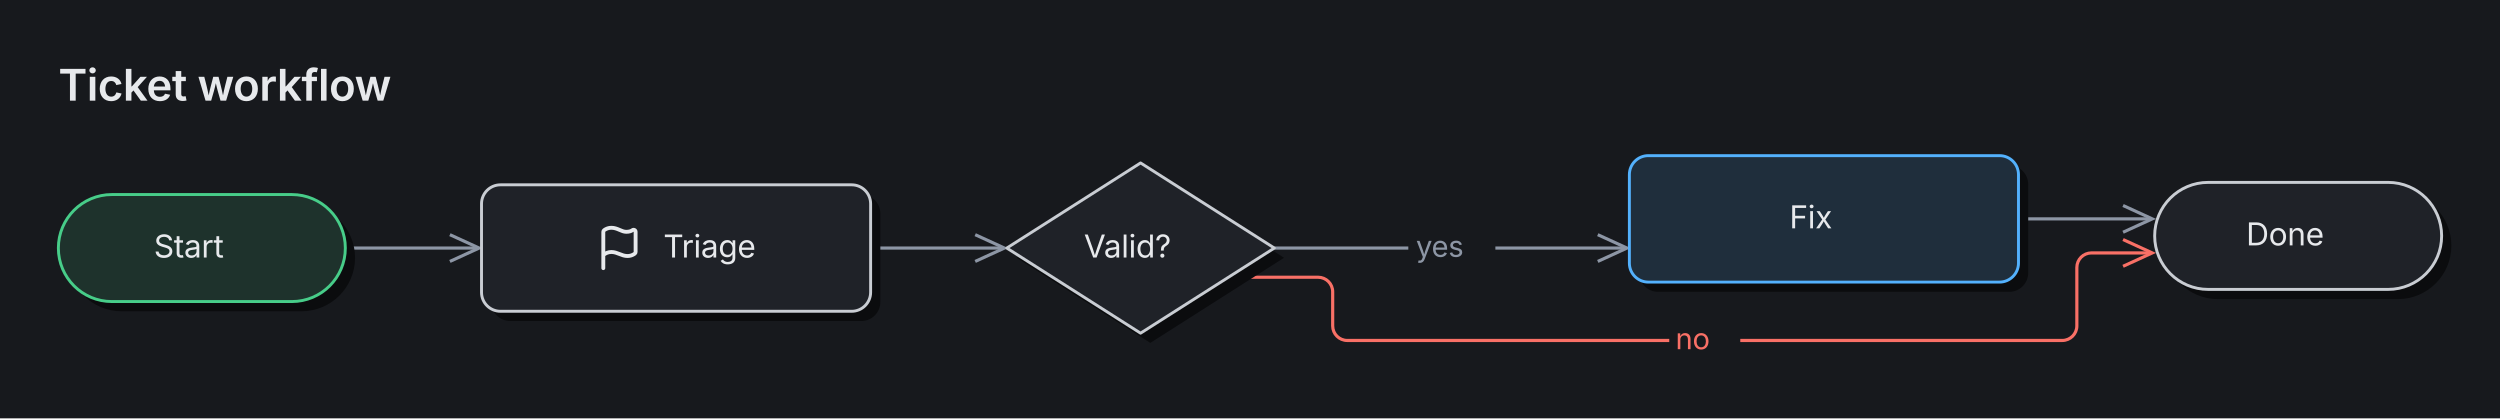
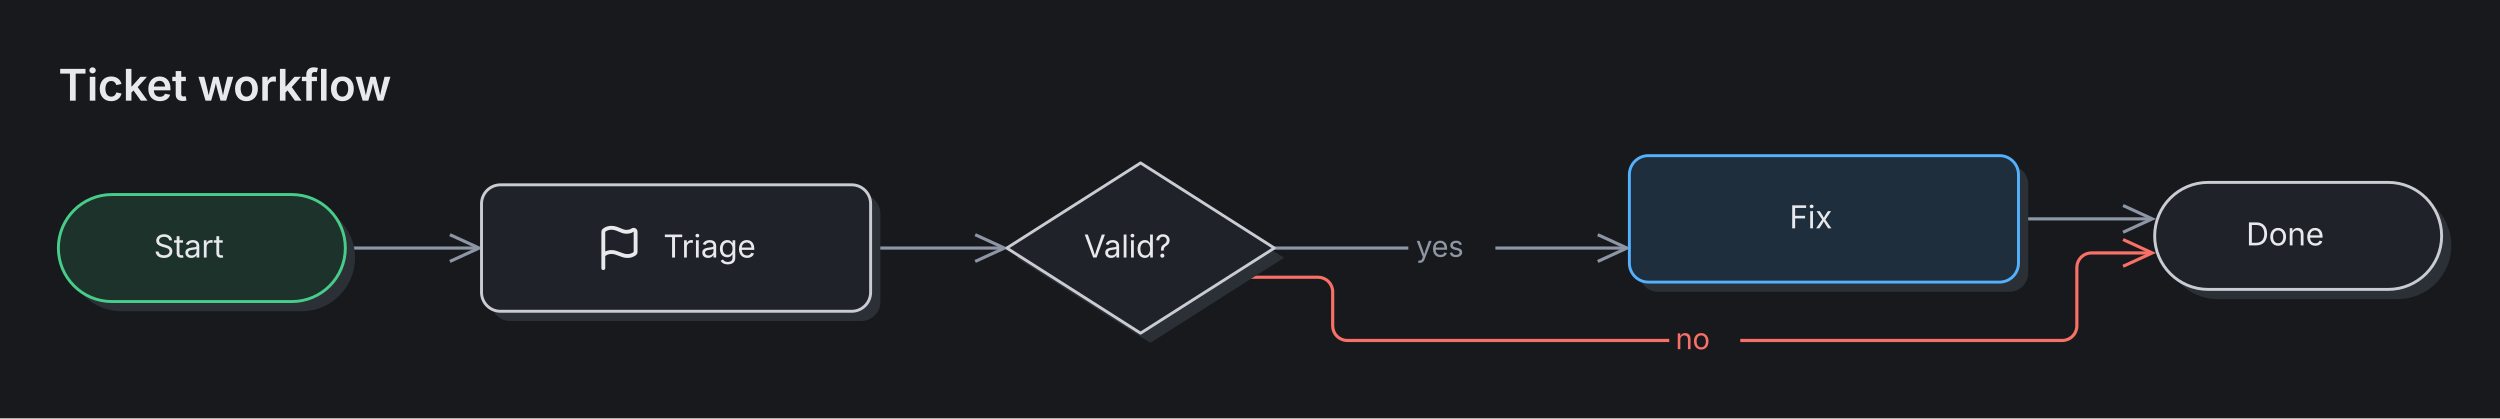
<svg xmlns="http://www.w3.org/2000/svg" width="1028" height="172" viewBox="0 0 1028 172" font-family="Inter, 'Inter var', system-ui, -apple-system, 'Segoe UI', 'Noto Sans KR', sans-serif" letter-spacing="-0.01em" data-diagram="flowchart" data-theme="dark">
  <defs>
    <mask id="label-cut-1xp62z" maskUnits="userSpaceOnUse" x="0" y="0" width="1028" height="172">
      <rect width="1028" height="172" fill="#fff" />
      <rect x="579.1" y="91" width="35.8" height="22" fill="#000" />
      <rect x="686.4" y="129" width="29.2" height="22" fill="#000" />
    </mask>
  </defs>
  <rect width="1028" height="172" fill="#17191d" />
  <g data-edge="e1" mask="url(#label-cut-1xp62z)">
    <path d="M142,102L196.5,102" fill="none" stroke="#8d96a5" stroke-width="1.3" stroke-linecap="butt" stroke-linejoin="miter" />
    <path d="M185 96.5L197 102L185 107.5" fill="none" stroke="#8d96a5" stroke-width="1.3" stroke-linejoin="miter" />
  </g>
  <g data-edge="e2" mask="url(#label-cut-1xp62z)">
    <path d="M358,102L412.5,102" fill="none" stroke="#8d96a5" stroke-width="1.3" stroke-linecap="butt" stroke-linejoin="miter" />
    <path d="M401 96.5L413 102L401 107.5" fill="none" stroke="#8d96a5" stroke-width="1.3" stroke-linejoin="miter" />
  </g>
  <g data-edge="e3" mask="url(#label-cut-1xp62z)">
    <path d="M524,102L668.5,102" fill="none" stroke="#8d96a5" stroke-width="1.3" stroke-linecap="butt" stroke-linejoin="miter" />
    <path d="M657 96.5L669 102L657 107.5" fill="none" stroke="#8d96a5" stroke-width="1.3" stroke-linejoin="miter" />
  </g>
  <g data-edge="e4" mask="url(#label-cut-1xp62z)">
    <path d="M505.14 114L542 114A6 6 0 0 1 548 120L548 134A6 6 0 0 0 554 140L848 140A6 6 0 0 0 854 134L854 110A6 6 0 0 1 860 104L884.5 104" fill="none" stroke="#f97066" stroke-width="1.3" stroke-linecap="butt" stroke-linejoin="miter" />
    <path d="M873 98.5L885 104L873 109.5" fill="none" stroke="#f97066" stroke-width="1.3" stroke-linejoin="miter" />
  </g>
  <g data-edge="e5" mask="url(#label-cut-1xp62z)">
    <path d="M830,90L884.5,90" fill="none" stroke="#8d96a5" stroke-width="1.3" stroke-linecap="butt" stroke-linejoin="miter" />
    <path d="M873 84.5L885 90L873 95.5" fill="none" stroke="#8d96a5" stroke-width="1.3" stroke-linejoin="miter" />
  </g>
  <g data-role="node" data-id="Start">
-     <rect x="28" y="84" width="118" height="44" rx="22" fill="#0b0c0e" stroke="none" />
+     <rect x="28" y="84" width="118" height="44" rx="22" fill="#2b2f36" stroke="none" />
    <rect x="24" y="80" width="118" height="44" rx="22" fill="#1e322c" stroke="#47cd89" stroke-width="1.2" stroke-linejoin="round" />
  </g>
  <text font-size="13" fill="#e7e9ec" text-anchor="middle" xml:space="preserve">
    <tspan x="83" y="105.9">Start</tspan>
  </text>
  <g data-role="node" data-id="Triage">
-     <rect x="202" y="80" width="160" height="52" rx="7.8" fill="#0b0c0e" stroke="none" />
+     <rect x="202" y="80" width="160" height="52" rx="7.8" fill="#2b2f36" stroke="none" />
    <rect x="198" y="76" width="160" height="52" rx="7.8" fill="#1f2228" stroke="#c9cdd3" stroke-width="1.2" stroke-linejoin="round" />
  </g>
  <g data-icon="flag" data-icon-set="lucide" transform="translate(244.76 92) scale(0.83)">
    <path d="M4 22V4a1 1 0 0 1 .4-.8A6 6 0 0 1 8 2c3 0 5 2 7.333 2q2 0 3.067-.8A1 1 0 0 1 20 4v10a1 1 0 0 1-.4.8A6 6 0 0 1 16 16c-3 0-5-2-8-2a6 6 0 0 0-4 1.528" fill="none" stroke="#e7e9ec" stroke-width="1.92" stroke-linecap="round" stroke-linejoin="round" />
  </g>
  <text font-size="13" fill="#e7e9ec" text-anchor="start" xml:space="preserve">
    <tspan x="272.76" y="105.9">Triage</tspan>
  </text>
  <g data-role="node" data-id="Valid?">
-     <polygon points="473,71 528,106 473,141 418,106" fill="#0b0c0e" stroke="none" />
+     <polygon points="473,71 528,106 473,141 418,106" fill="#2b2f36" stroke="none" />
    <polygon points="469,67 524,102 469,137 414,102" fill="#1f2228" stroke="#c9cdd3" stroke-width="1.2" stroke-linejoin="round" />
  </g>
  <text font-size="13" fill="#e7e9ec" text-anchor="middle" xml:space="preserve">
    <tspan x="469" y="105.9">Valid?</tspan>
  </text>
  <g data-role="node" data-id="Fix">
-     <rect x="674" y="68" width="160" height="52" rx="7.8" fill="#0b0c0e" stroke="none" />
+     <rect x="674" y="68" width="160" height="52" rx="7.8" fill="#2b2f36" stroke="none" />
    <rect x="670" y="64" width="160" height="52" rx="7.8" fill="#1f2e3c" stroke="#53b1fd" stroke-width="1.2" stroke-linejoin="round" />
  </g>
  <text font-size="13" fill="#e7e9ec" text-anchor="middle" xml:space="preserve">
    <tspan x="750" y="93.9">Fix</tspan>
  </text>
  <g data-role="node" data-id="Done">
-     <rect x="890" y="79" width="118" height="44" rx="22" fill="#0b0c0e" stroke="none" />
+     <rect x="890" y="79" width="118" height="44" rx="22" fill="#2b2f36" stroke="none" />
    <rect x="886" y="75" width="118" height="44" rx="22" fill="#1f2228" stroke="#c9cdd3" stroke-width="1.2" stroke-linejoin="round" />
  </g>
  <text font-size="13" fill="#e7e9ec" text-anchor="middle" xml:space="preserve">
    <tspan x="945" y="100.9">Done</tspan>
  </text>
  <text font-size="12" fill="#8d96a5" text-anchor="middle" xml:space="preserve">
    <tspan x="597" y="105.6">yes</tspan>
  </text>
  <text font-size="12" fill="#f97066" text-anchor="middle" xml:space="preserve">
    <tspan x="701" y="143.6">no</tspan>
  </text>
  <text font-size="18" font-weight="600" fill="#e7e9ec" text-anchor="start" xml:space="preserve">
    <tspan x="24" y="41.4">Ticket workflow</tspan>
  </text>
</svg>
